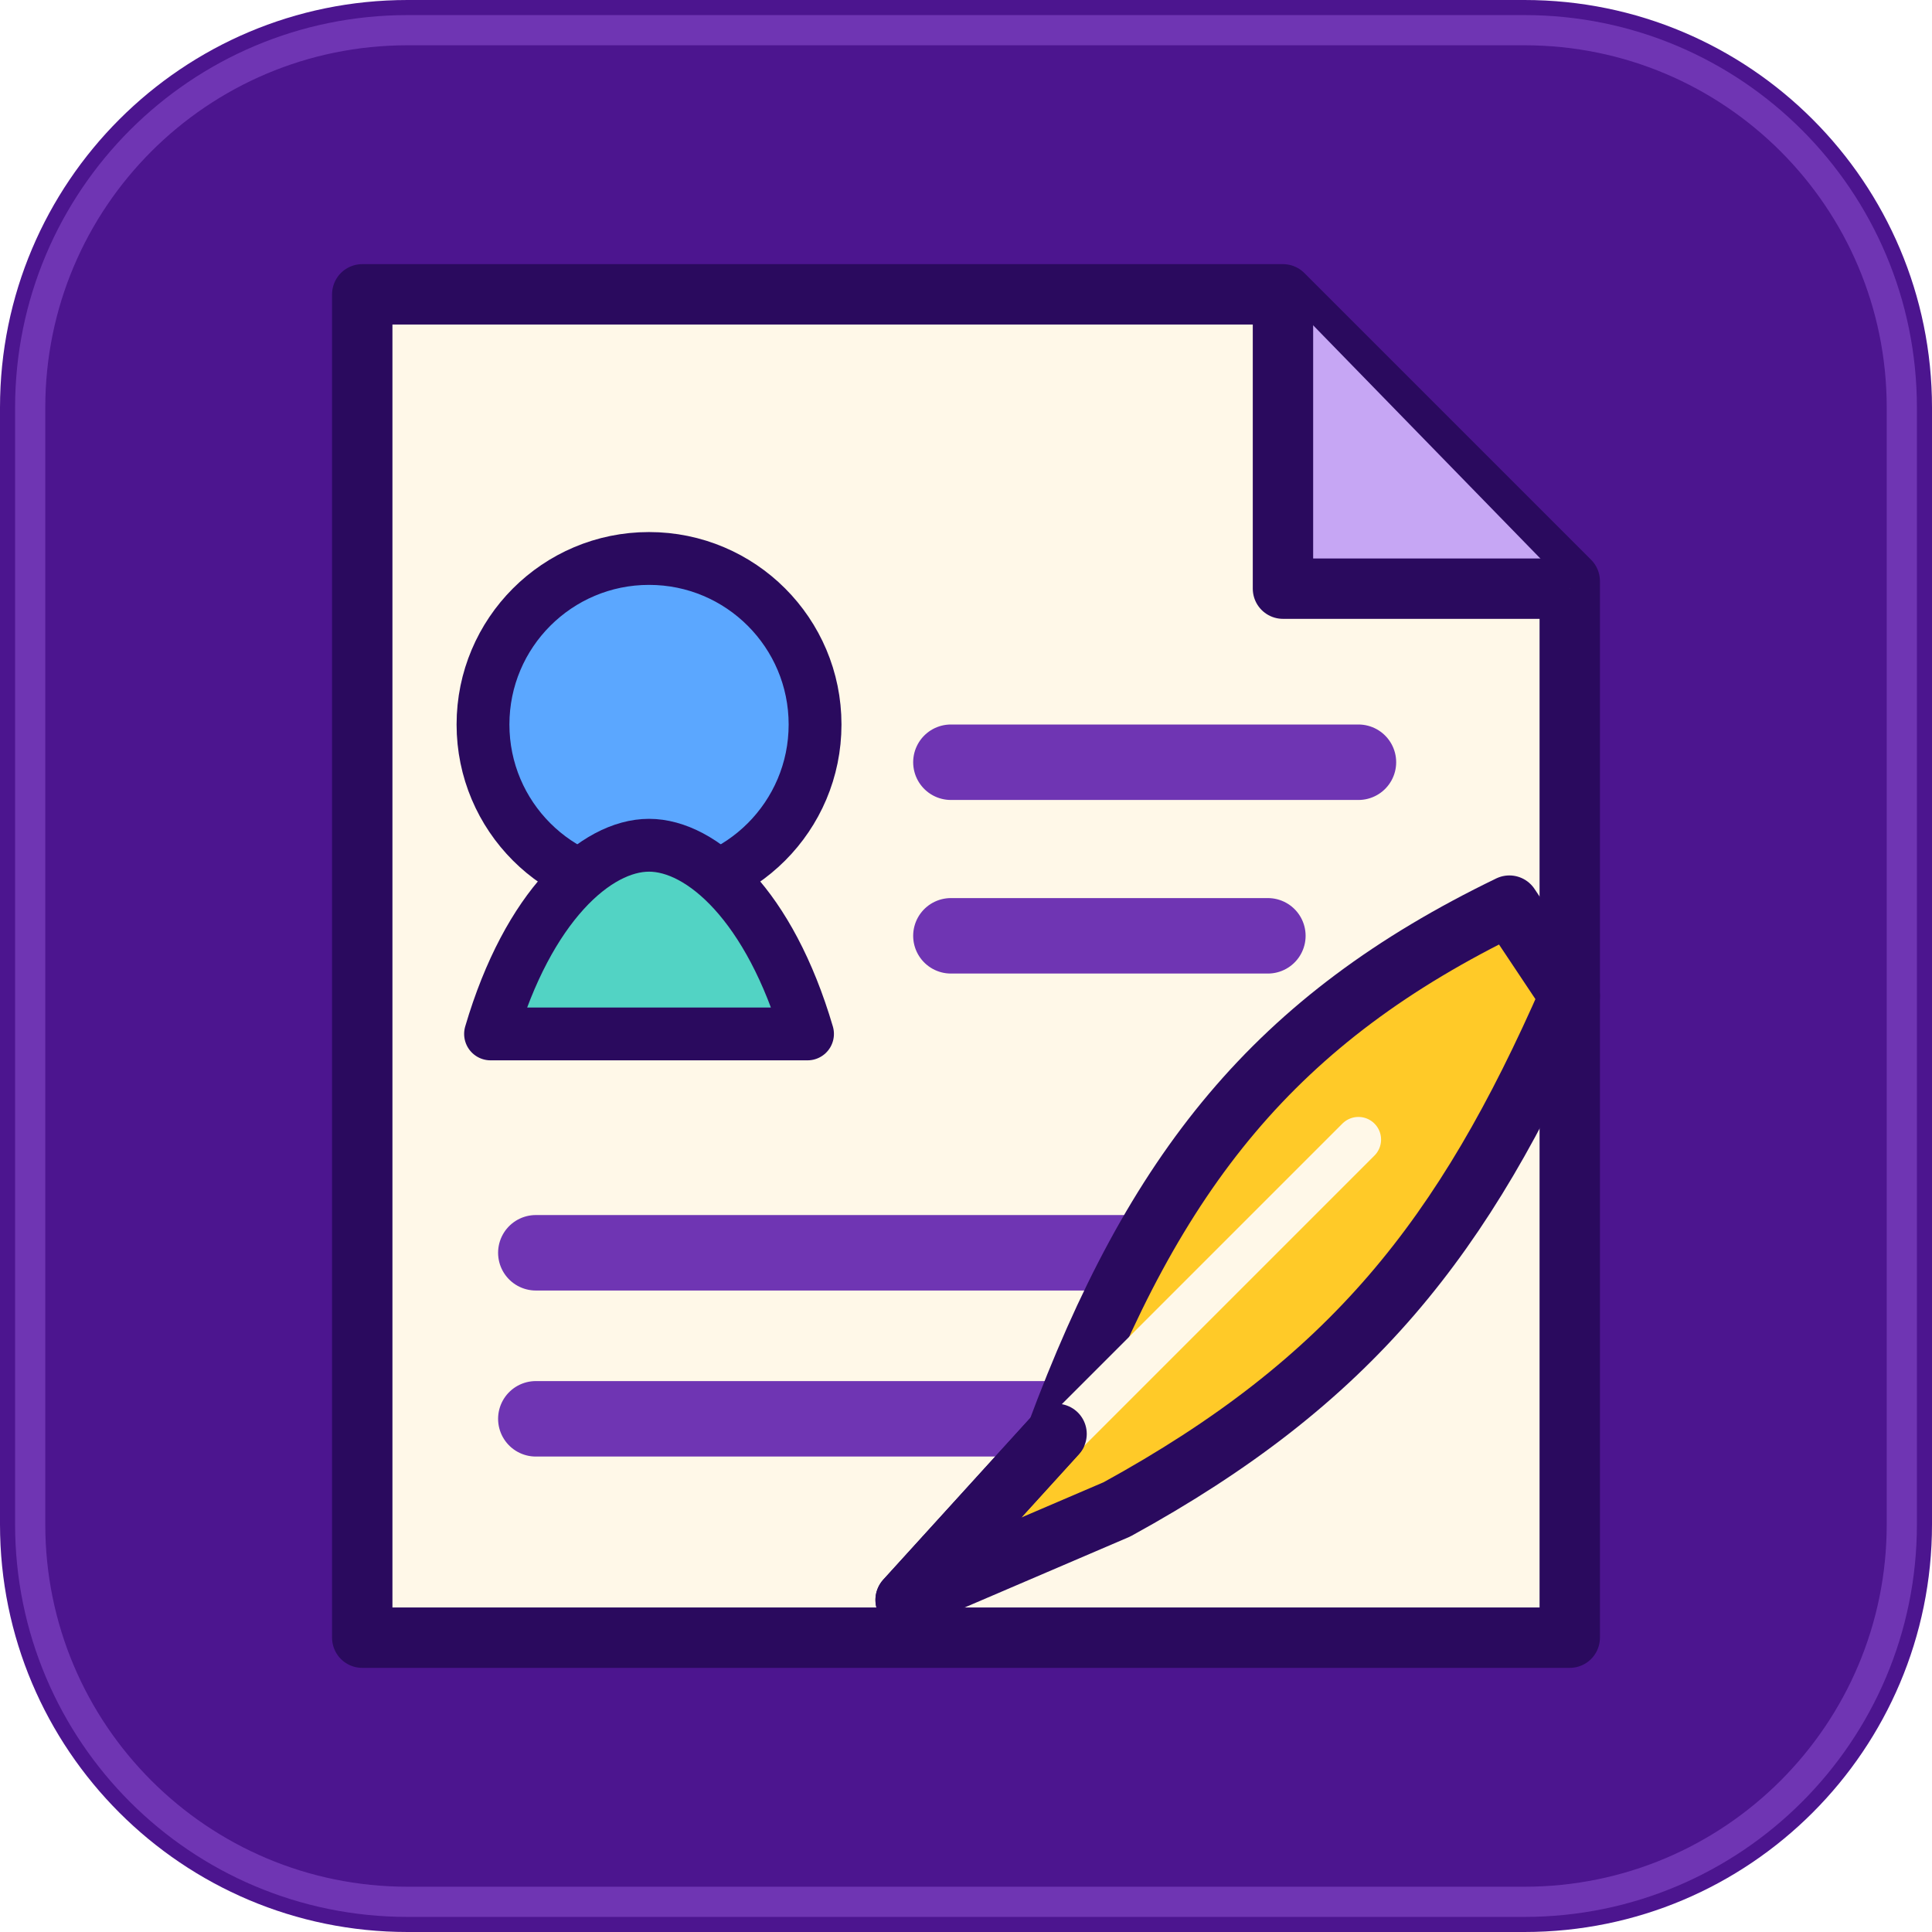
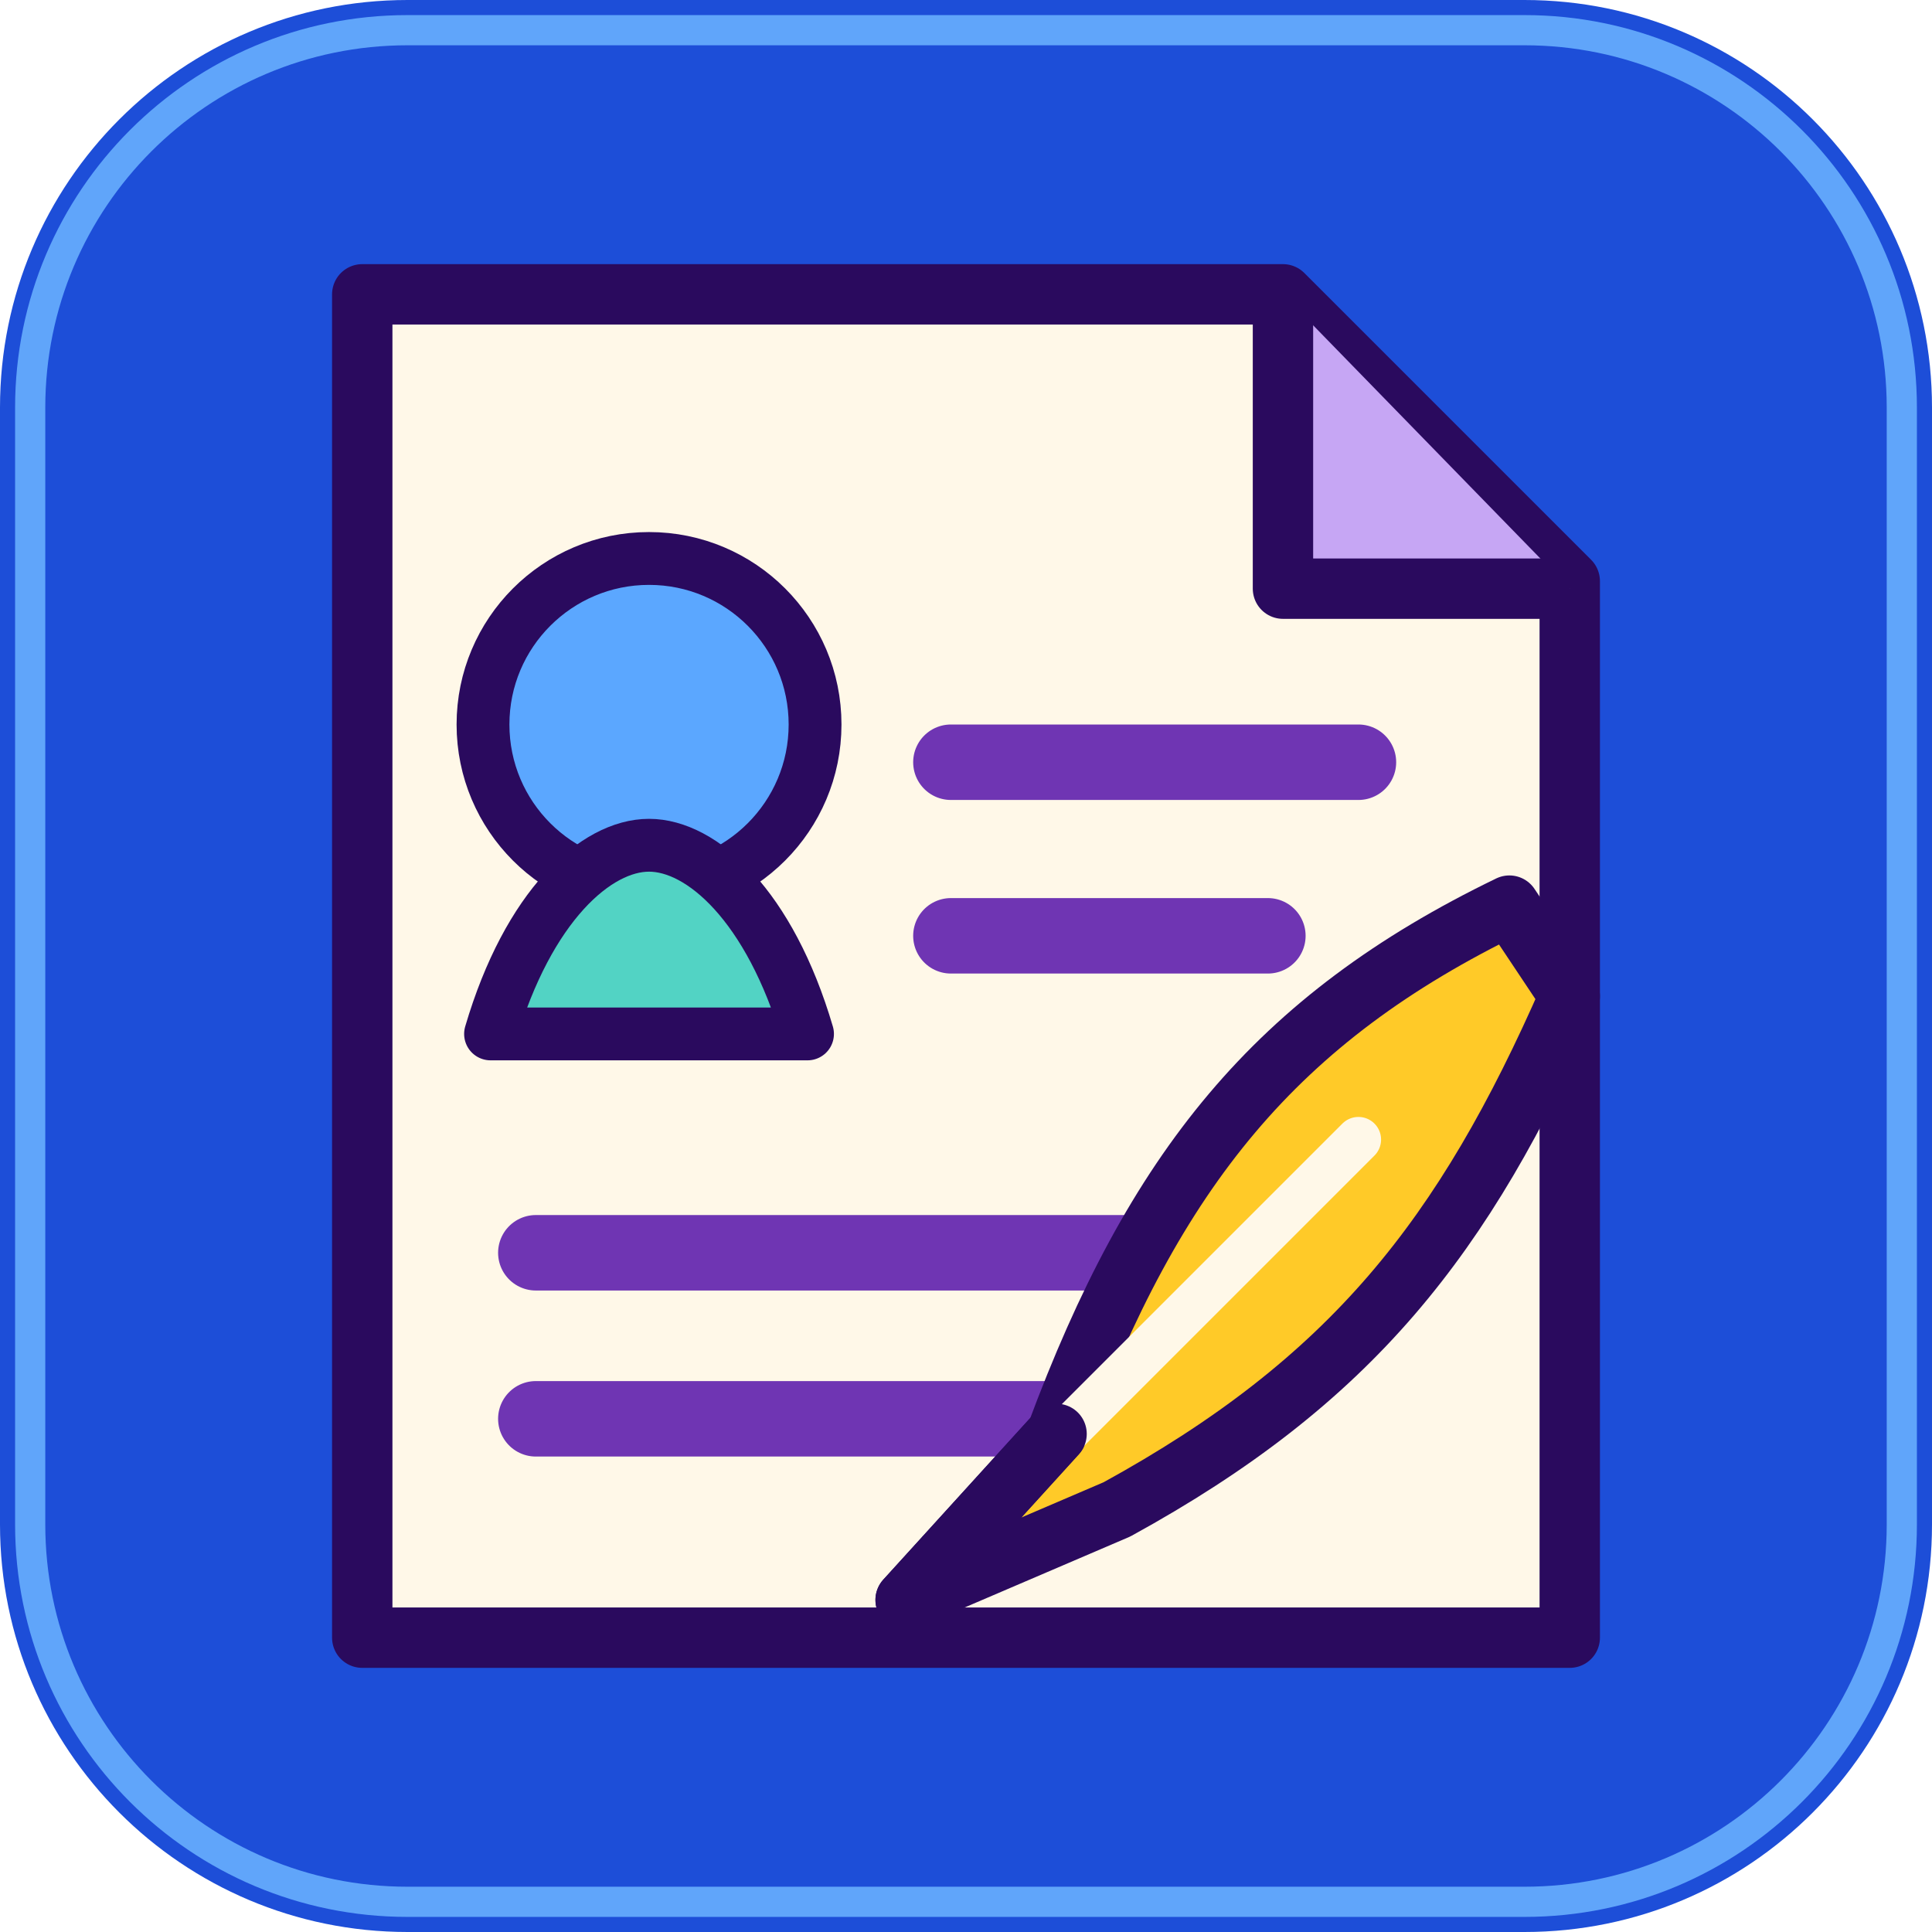
<svg xmlns="http://www.w3.org/2000/svg" viewBox="0 0 256 256" role="img" aria-labelledby="title desc">
-   <rect width="256" height="256" rx="54" fill="#4c158f" />
-   <rect x="4" y="4" width="248" height="248" rx="50" fill="none" stroke="#6f35b3" stroke-width="4" />
+   <rect width="256" height="256" rx="54" fill="#1d4ed8" />
+   <rect x="4" y="4" width="248" height="248" rx="50" fill="none" stroke="#60a5fa" stroke-width="4" />
  <path d="M48 39h122l38 38v140H48Z" fill="#fff8e8" stroke="#2a0a5e" stroke-width="8" stroke-linejoin="round" />
  <path d="M170 39v39h38" fill="#c6a6f4" stroke="#2a0a5e" stroke-width="8" stroke-linejoin="round" />
  <circle cx="86" cy="96" r="22" fill="#5ba7ff" stroke="#2a0a5e" stroke-width="7" />
  <path d="M65 137c5-17 14-25 21-25s16 8 21 25Z" fill="#52d3c4" stroke="#2a0a5e" stroke-width="7" stroke-linejoin="round" />
  <path d="M126 101h54M126 124h42M71 166h93M71 188h68" stroke="#6f35b3" stroke-width="10" stroke-linecap="round" />
  <path d="M200 120c-31 15-47 35-60 70l-20 22 28-12c31-17 46-36 60-68Z" fill="#ffca28" stroke="#2a0a5e" stroke-width="8" stroke-linejoin="round" />
  <path d="m141 190 39-39" stroke="#fff8e8" stroke-width="6" stroke-linecap="round" />
  <path d="m120 212 20-22" stroke="#2a0a5e" stroke-width="8" stroke-linecap="round" />
</svg>
